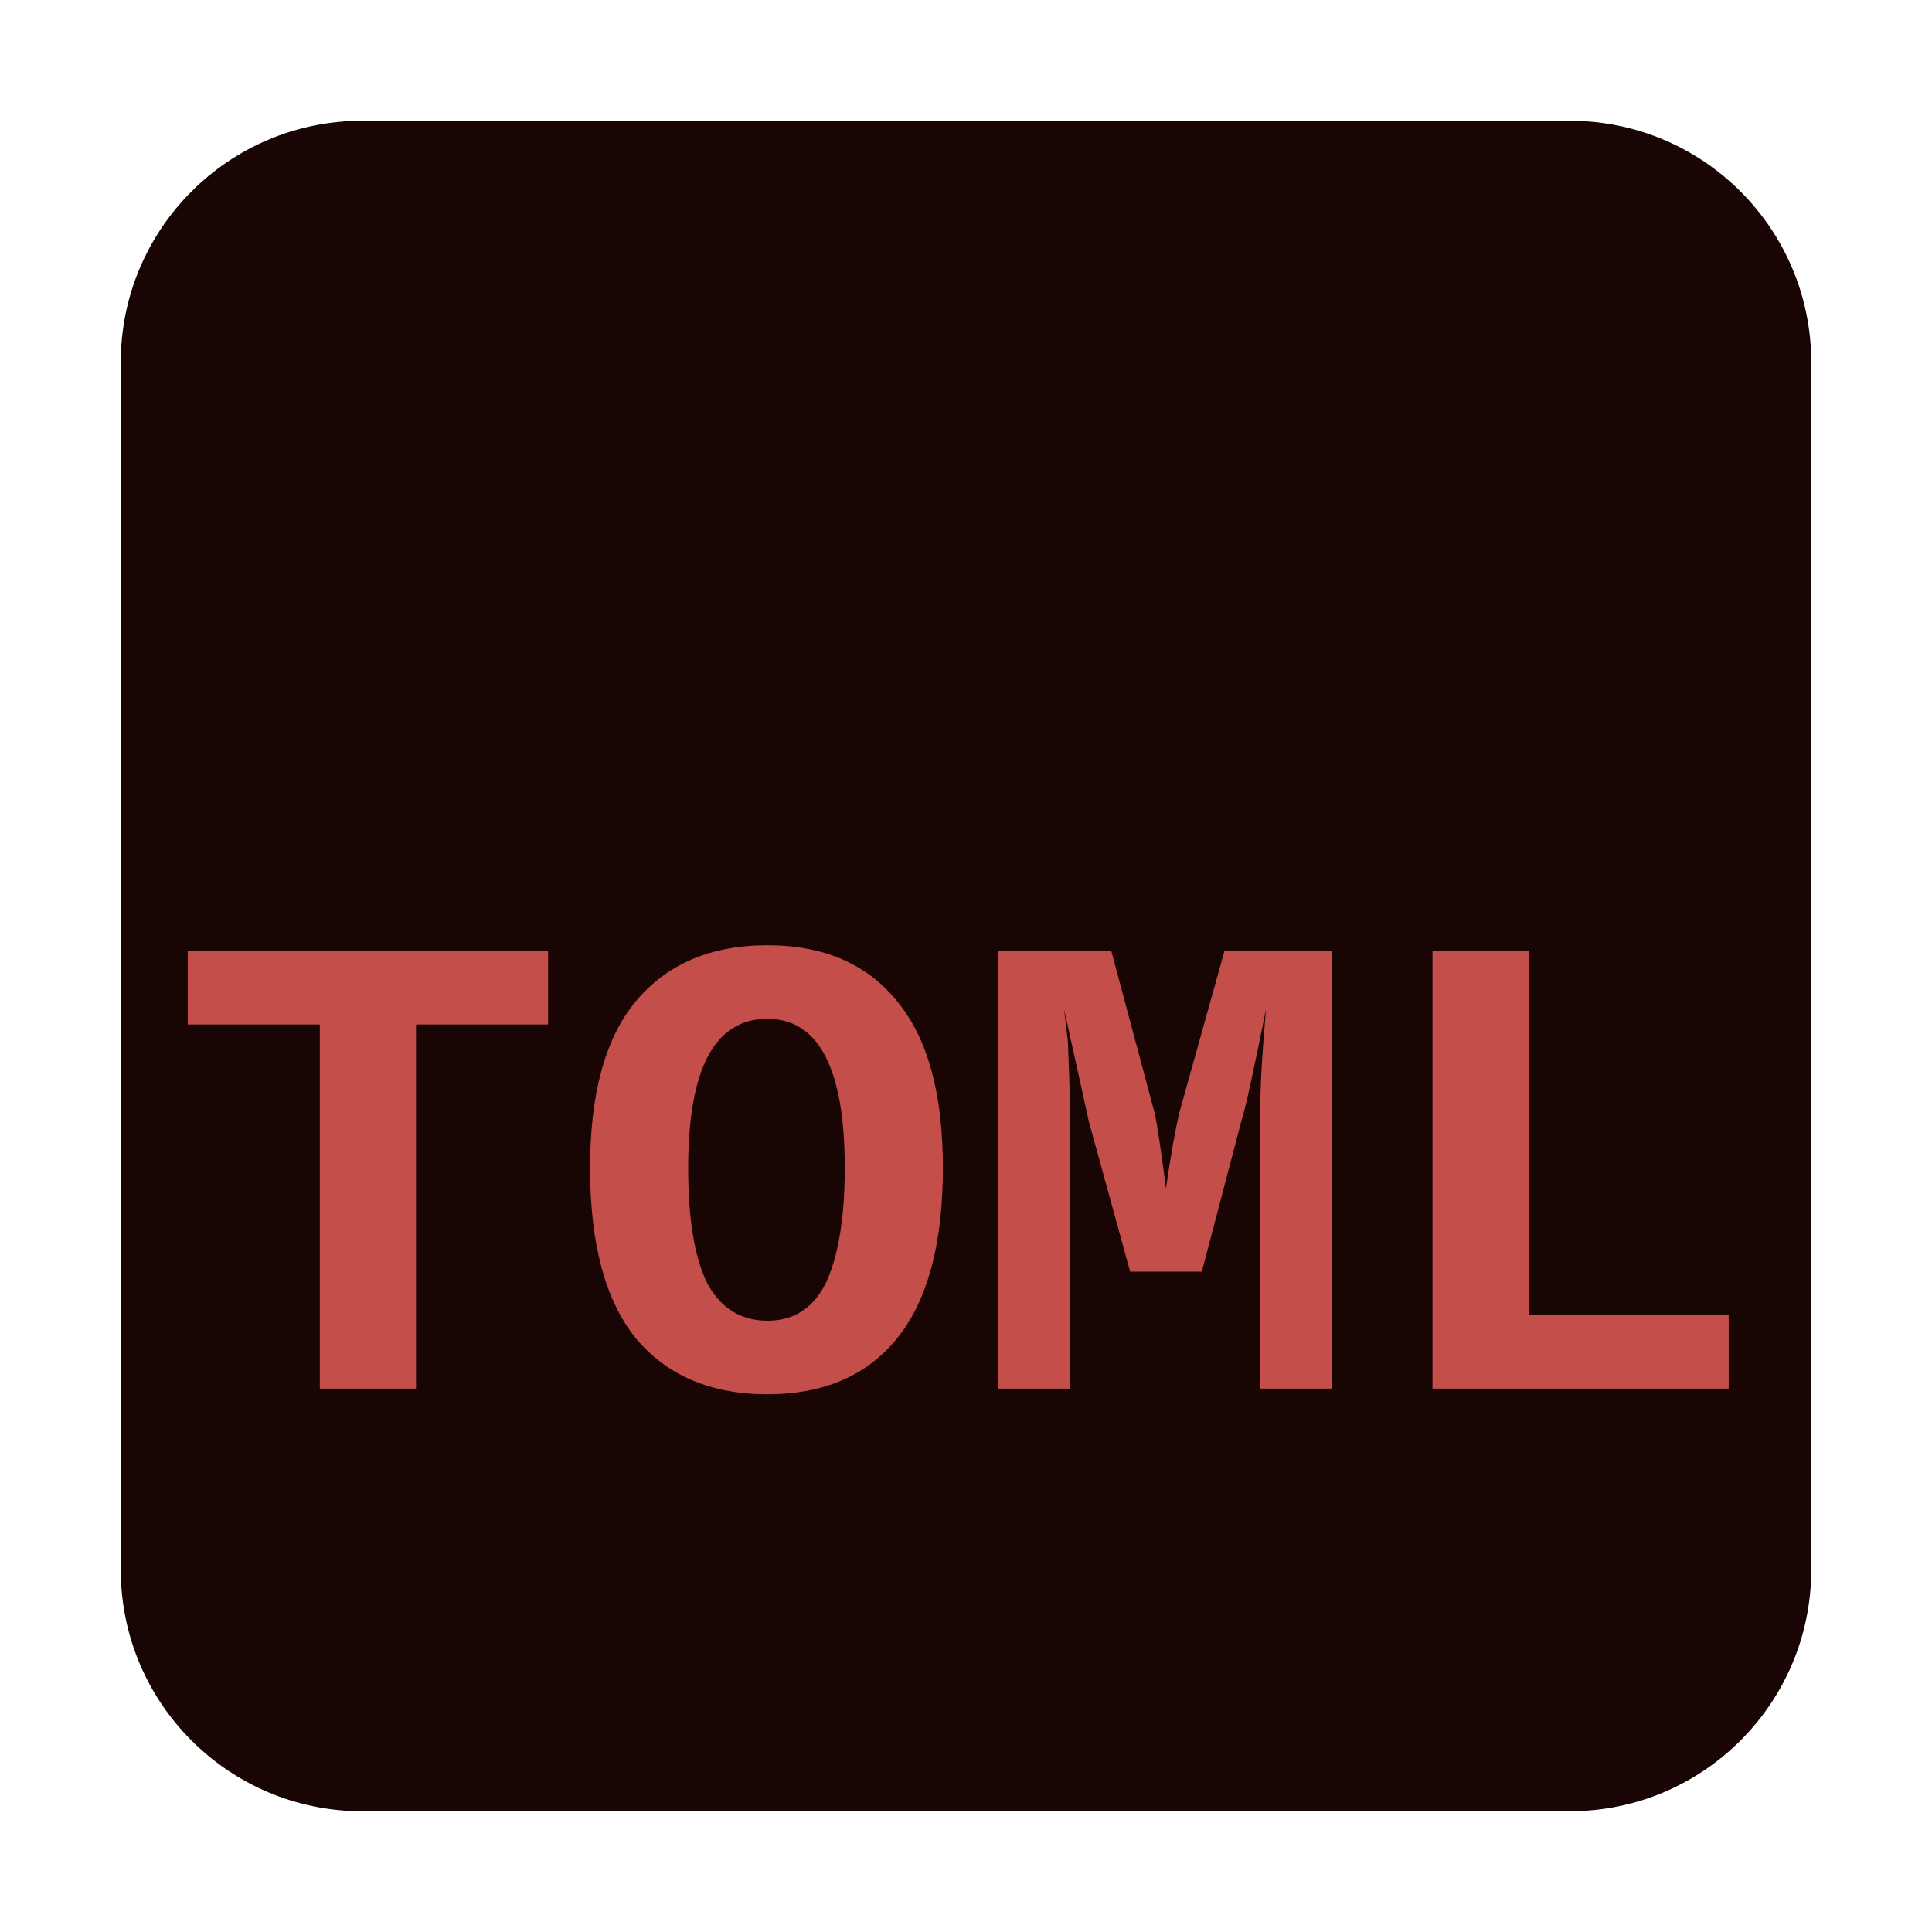
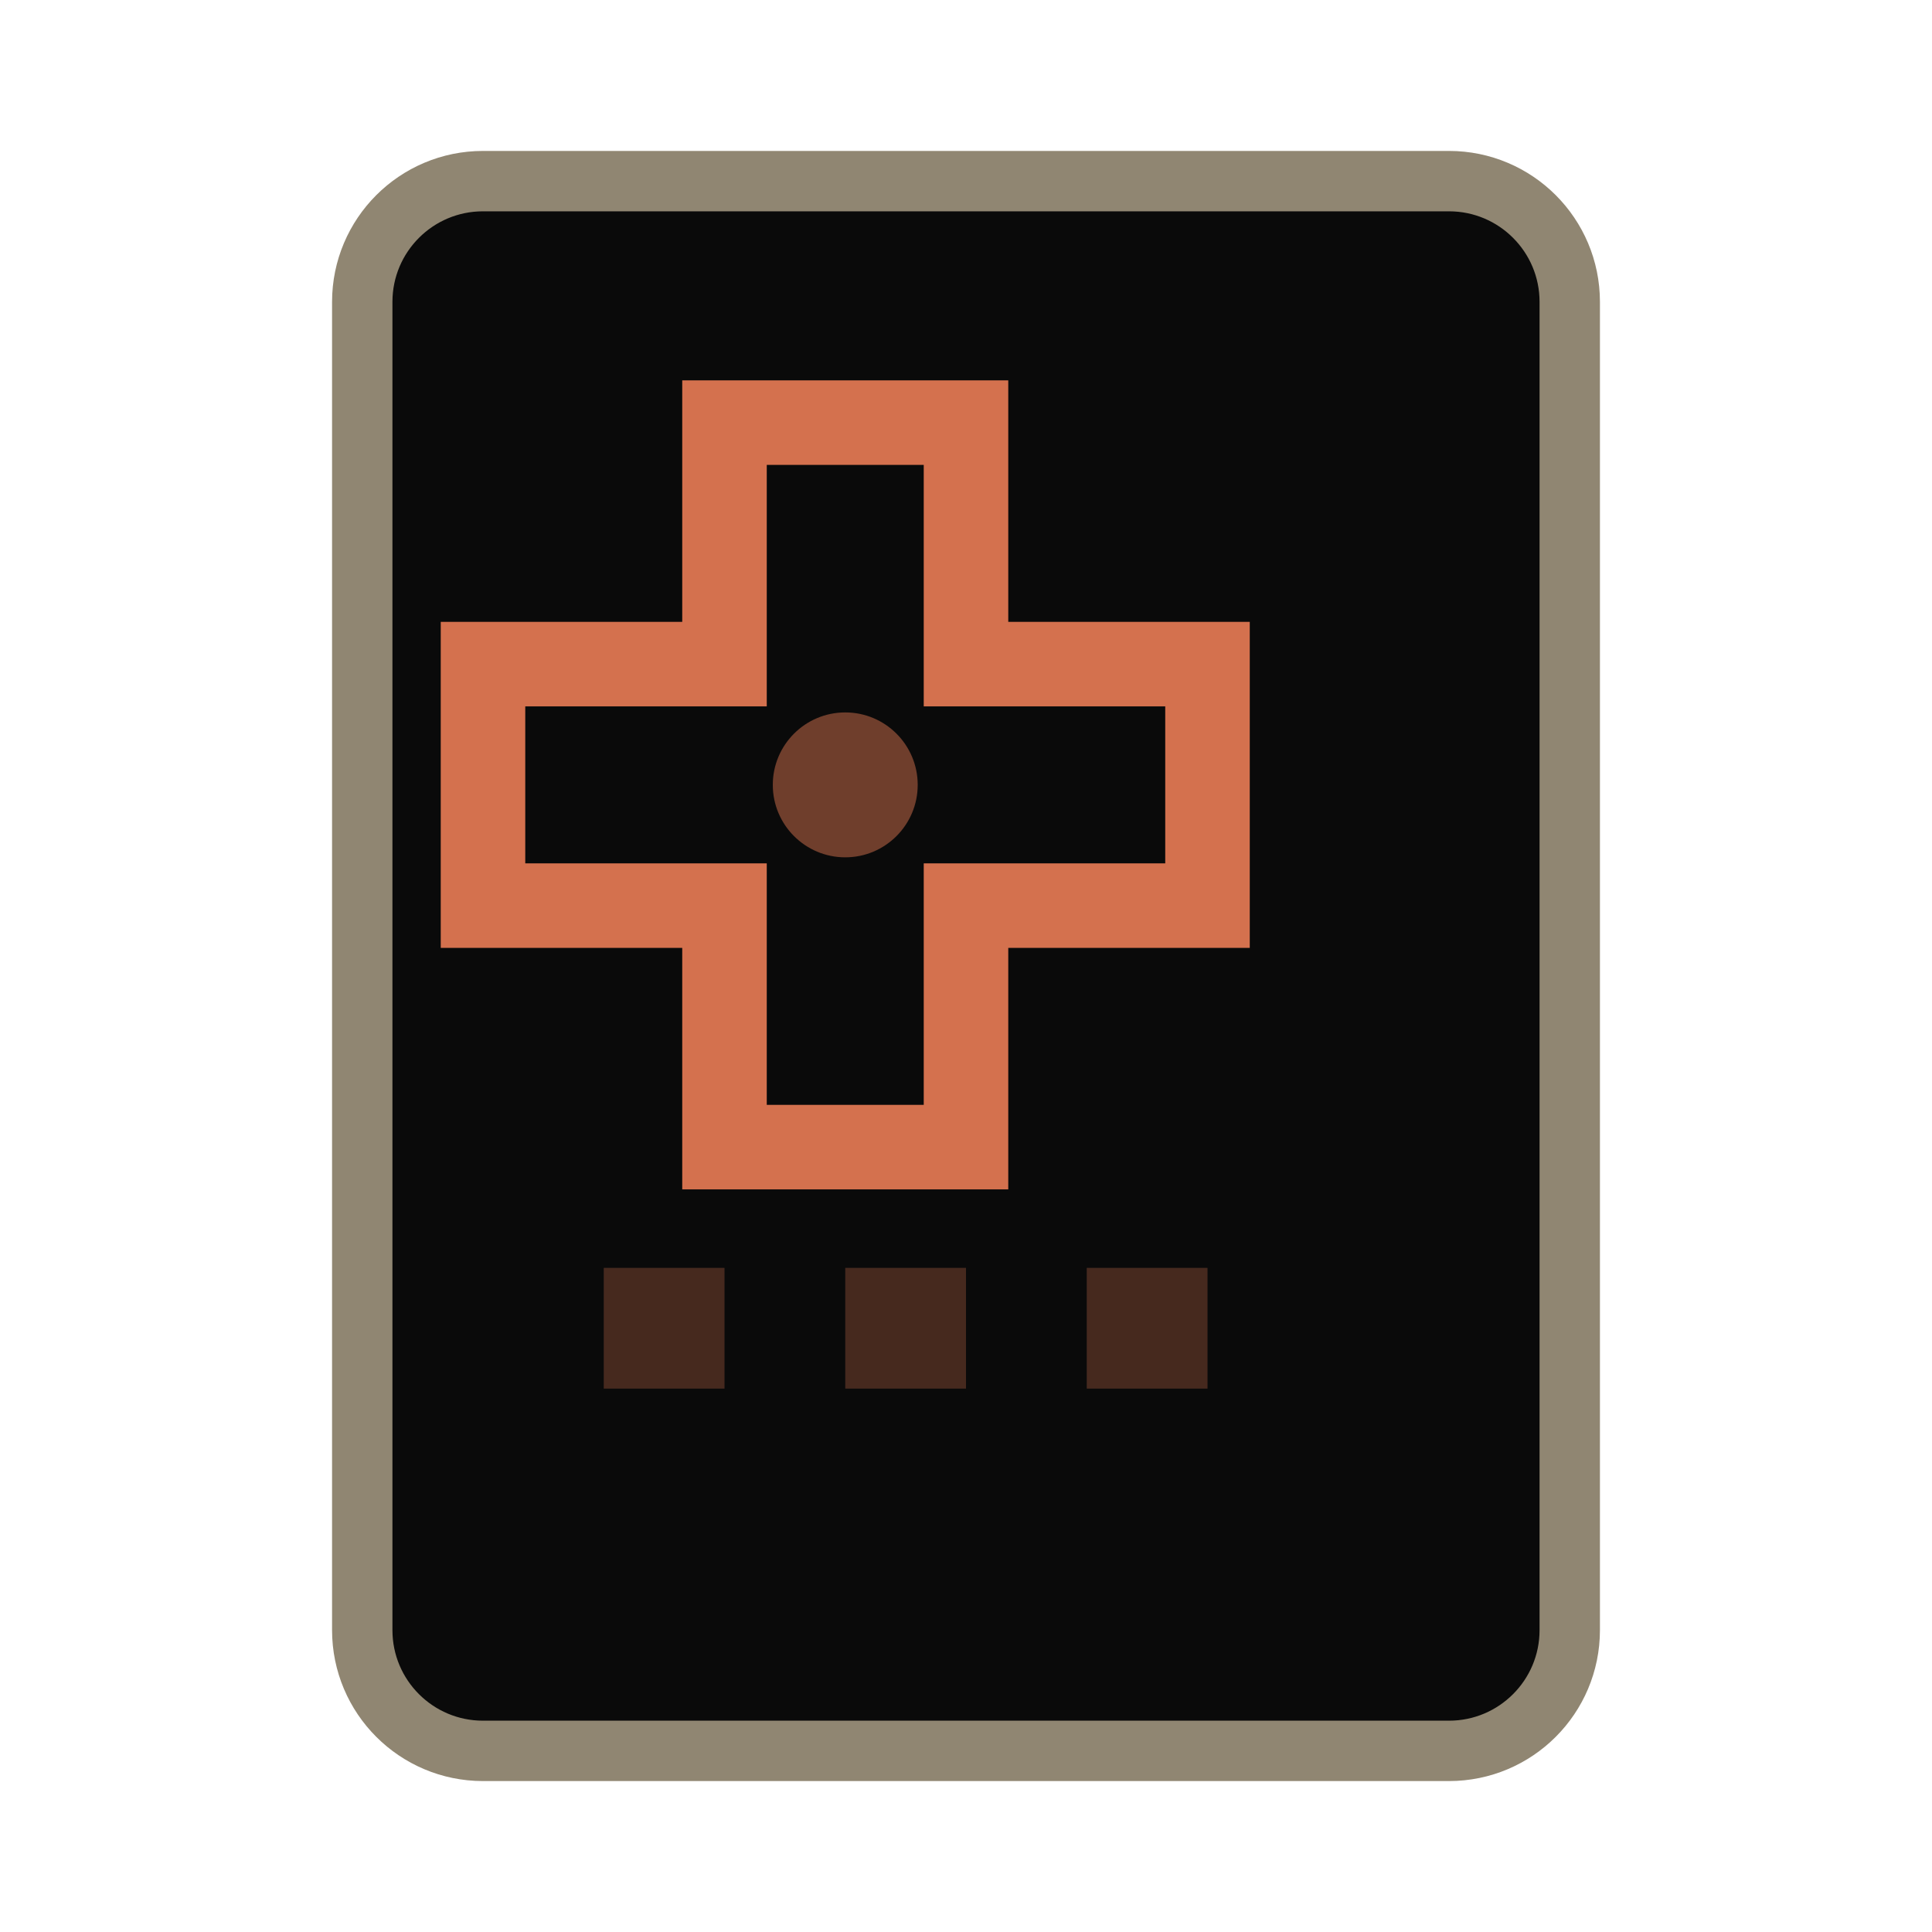
<svg xmlns="http://www.w3.org/2000/svg" viewBox="0 0 16 16">
-   <rect x="1" y="1" width="14" height="14" rx="2" fill="#1a0505" />
-   <text x="8" y="11.5" text-anchor="middle" font-family="'Consolas','Courier New',monospace" font-size="5.5" font-weight="bold" fill="#C44E49">TOML</text>
+   <rect x="3" y="1.5" width="10" height="13" rx="1" fill="#0A0A0A" stroke="#908672" stroke-width="0.5" />
+   <path d="M8 3.5v2h2v2h-2v2h-2v-2h-2v-2h2v-2z" fill="none" stroke="#D4714E" stroke-width="0.7" stroke-linejoin="miter" />
+   <circle cx="7" cy="6.5" r="0.6" fill="#D4714E" opacity="0.5" />
+   <rect x="5" y="10.5" width="1" height="1" fill="#D4714E" opacity="0.3" />
+   <rect x="7" y="10.5" width="1" height="1" fill="#D4714E" opacity="0.3" />
+   <rect x="9" y="10.5" width="1" height="1" fill="#D4714E" opacity="0.3" />
</svg>
